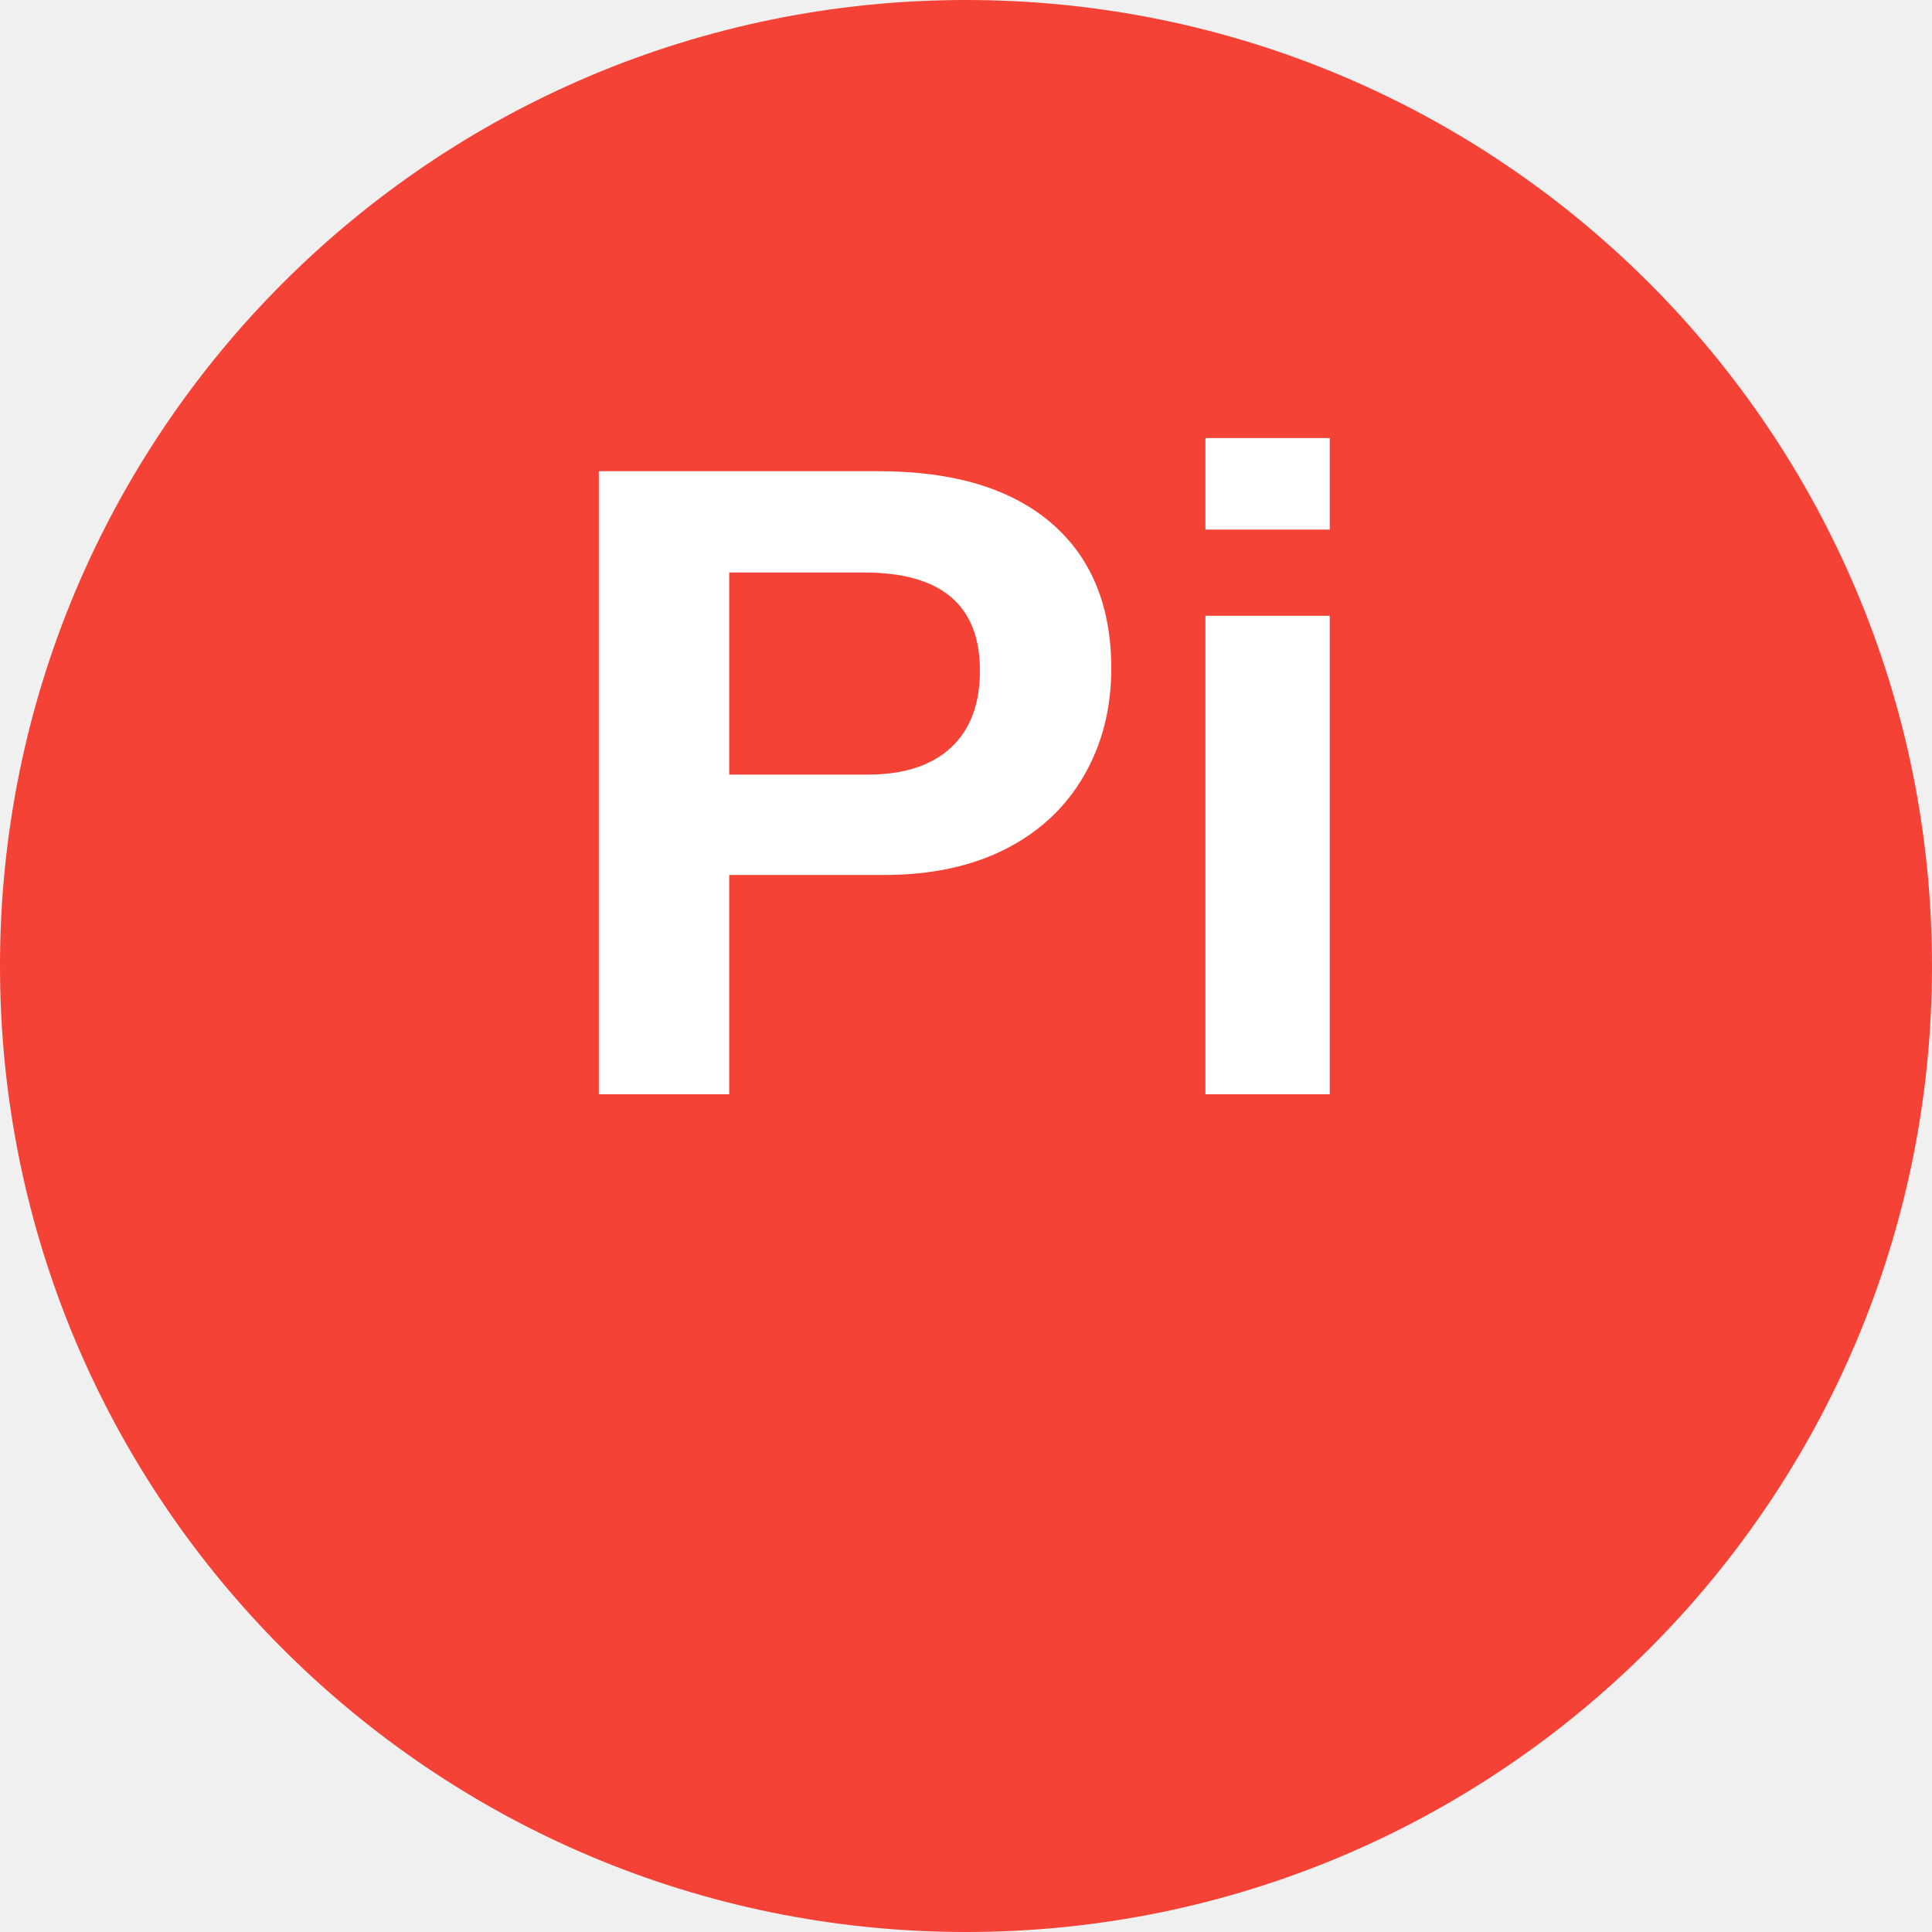
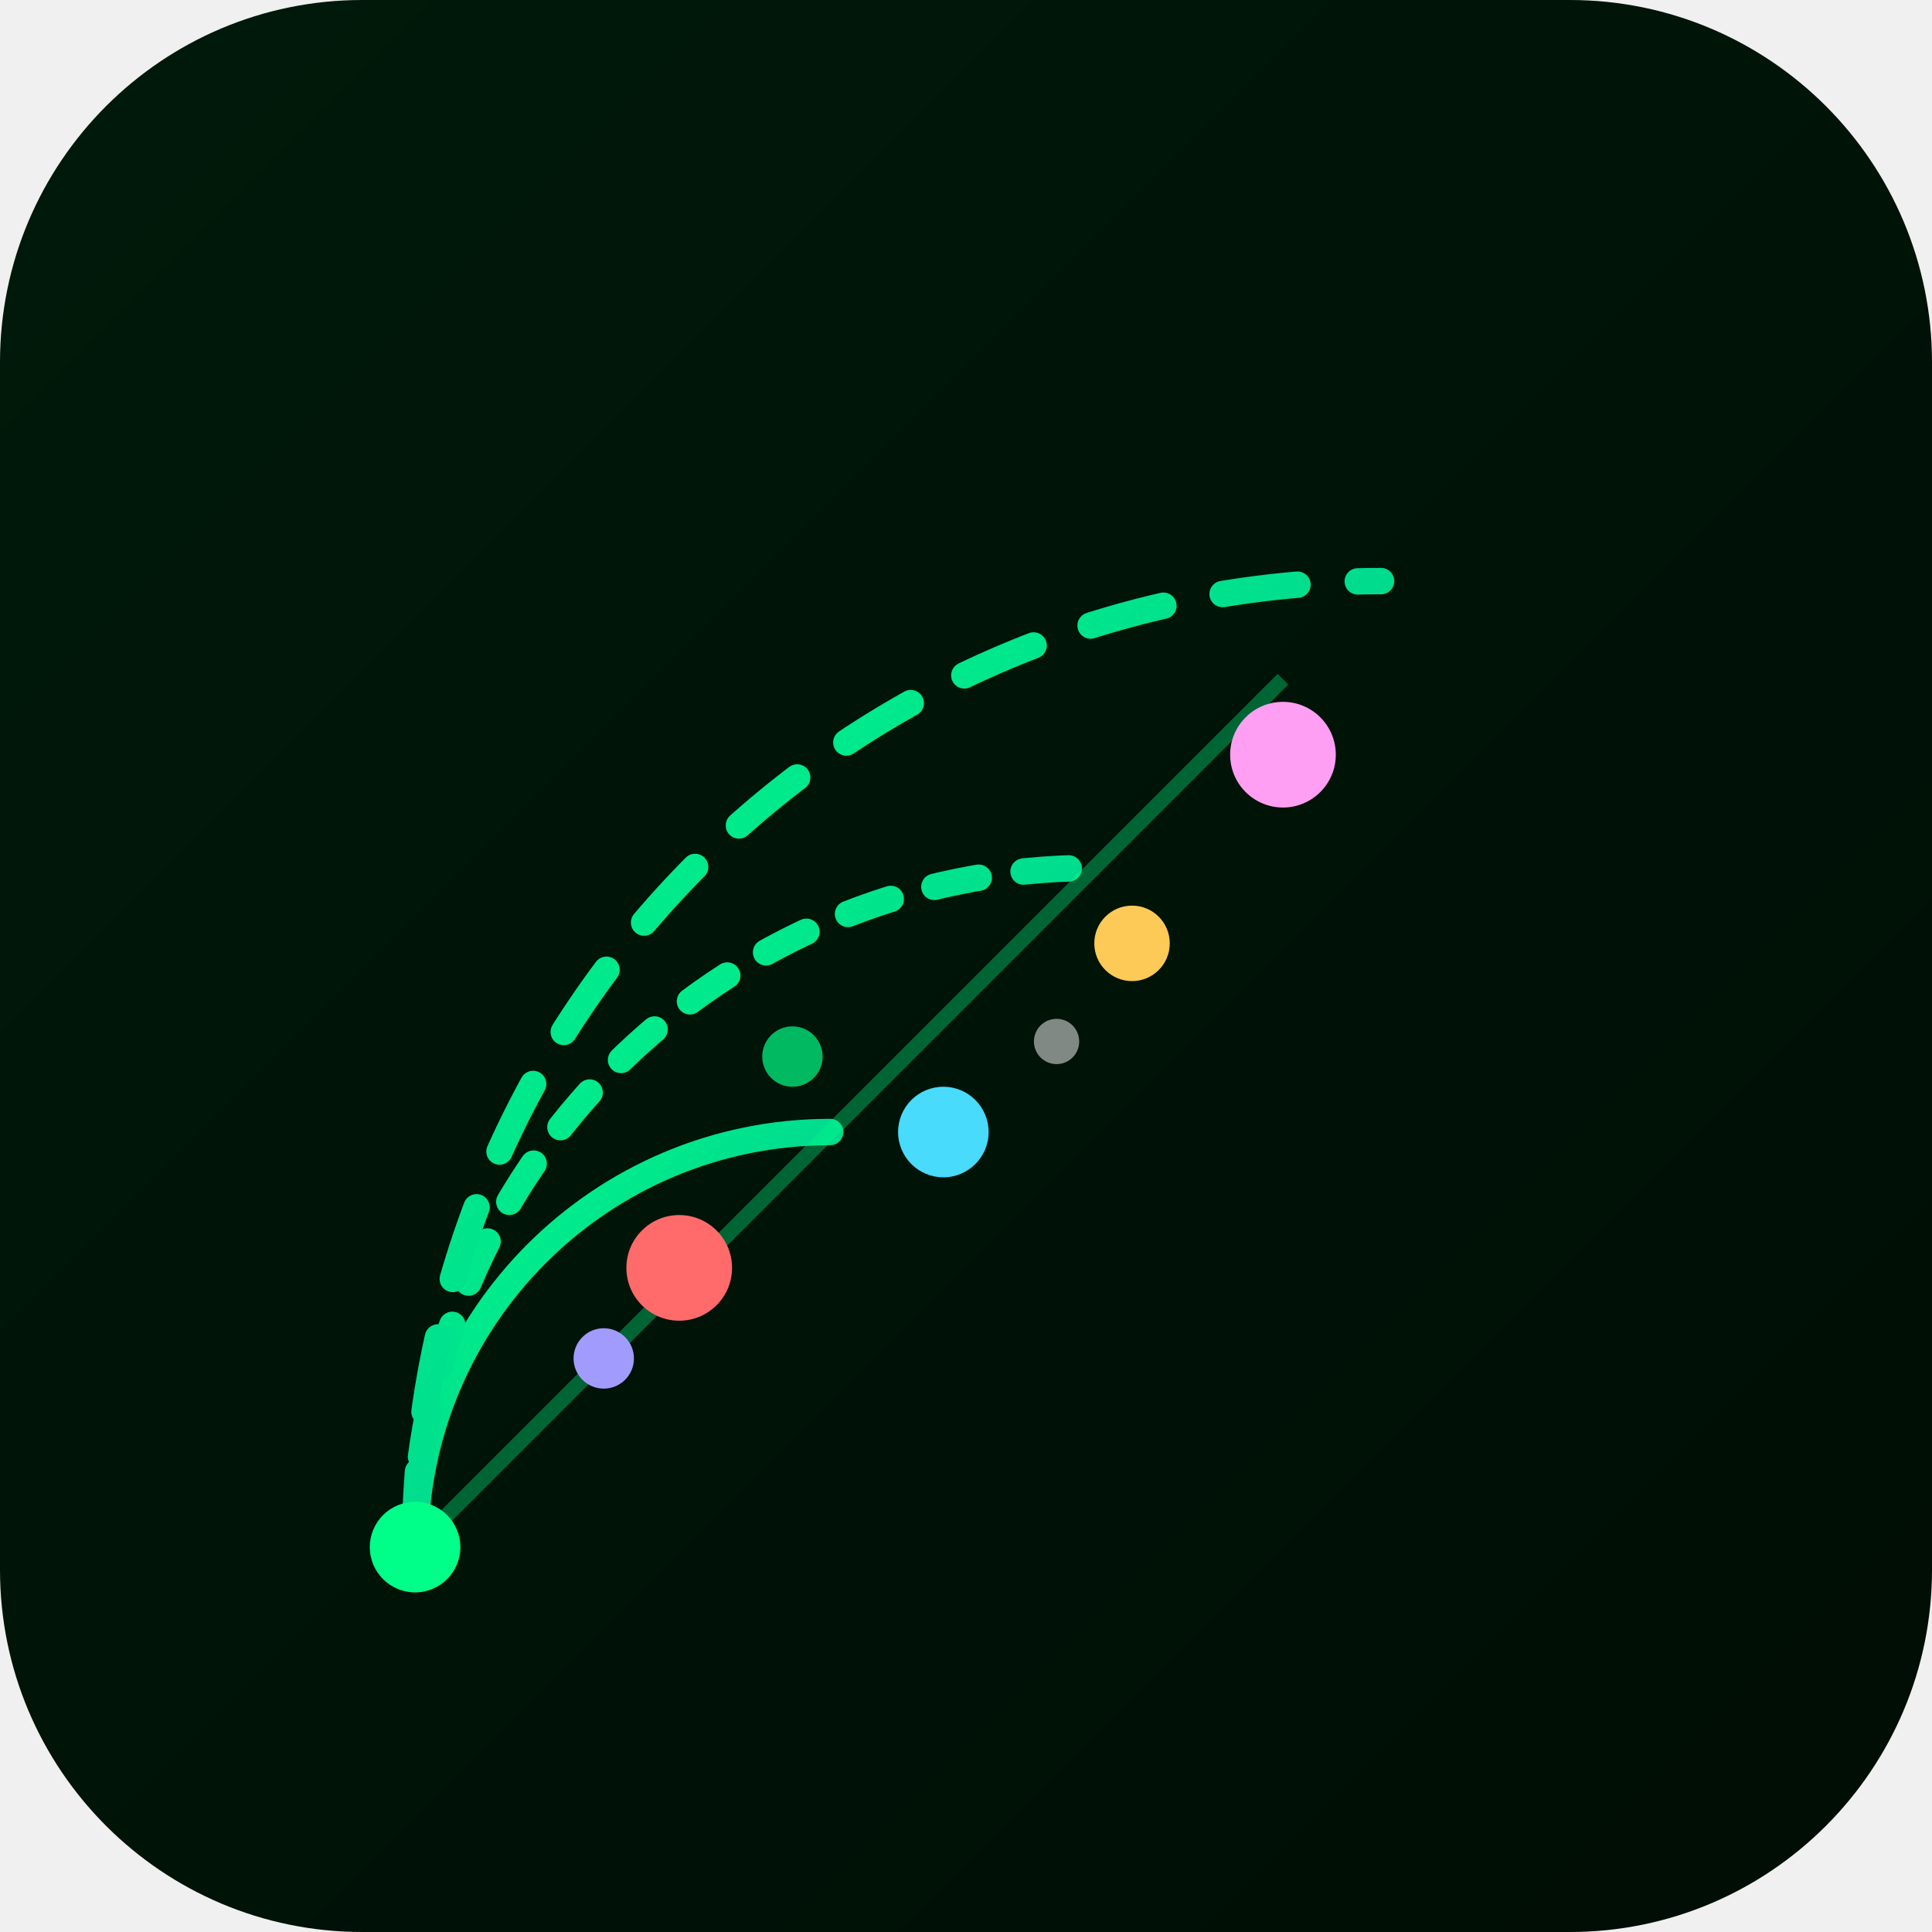
- <svg xmlns="http://www.w3.org/2000/svg" width="256" height="256" viewBox="0 0 256 256">
-   <circle cx="128" cy="128" r="128" fill="#F44336" />
-   <text x="128" y="145" text-anchor="middle" font-family="Arial,Helvetica,sans-serif" font-weight="bold" font-size="120" fill="#FFFFFF">Pi</text>
+ <svg xmlns="http://www.w3.org/2000/svg" viewBox="0 0 256 256" width="256" height="256">
+   <defs>
+     <linearGradient id="bg" x1="0%" y1="0%" x2="100%" y2="100%">
+       <stop offset="0%" stop-color="#001a0a" />
+       <stop offset="100%" stop-color="#000d05" />
+     </linearGradient>
+     <linearGradient id="arc" x1="0%" y1="0%" x2="100%" y2="100%">
+       <stop offset="0%" stop-color="#00ff88" />
+       <stop offset="100%" stop-color="#00b894" />
+     </linearGradient>
+   </defs>
+   <rect width="256" height="256" rx="48" fill="url(#bg)" />
+   <path d="M 55 205 A 55 55 0 0 1 110 150" fill="none" stroke="url(#arc)" stroke-width="3.5" stroke-linecap="round" />
+   <path d="M 55 205 A 90 90 0 0 1 145 115" fill="none" stroke="url(#arc)" stroke-width="3.5" stroke-linecap="round" stroke-dasharray="6,6" />
+   <path d="M 55 205 A 128 128 0 0 1 183 77" fill="none" stroke="url(#arc)" stroke-width="3.5" stroke-linecap="round" stroke-dasharray="10,8" />
+   <line x1="55" y1="205" x2="170" y2="90" stroke="#00ff88" stroke-width="2" opacity="0.35" />
+   <circle cx="90" cy="168" r="7" fill="#ff6b6b" />
+   <circle cx="55" cy="205" r="6" fill="#00ff88" />
+   <circle cx="125" cy="150" r="6" fill="#48dbfb" />
+   <circle cx="150" cy="125" r="5" fill="#feca57" />
+   <circle cx="170" cy="100" r="7" fill="#ff9ff3" />
+   <circle cx="105" cy="140" r="4" fill="#00ff88" opacity="0.7" />
+   <circle cx="80" cy="180" r="4" fill="#a29bfe" />
+   <circle cx="140" cy="138" r="3" fill="#fff" opacity="0.5" />
</svg>
